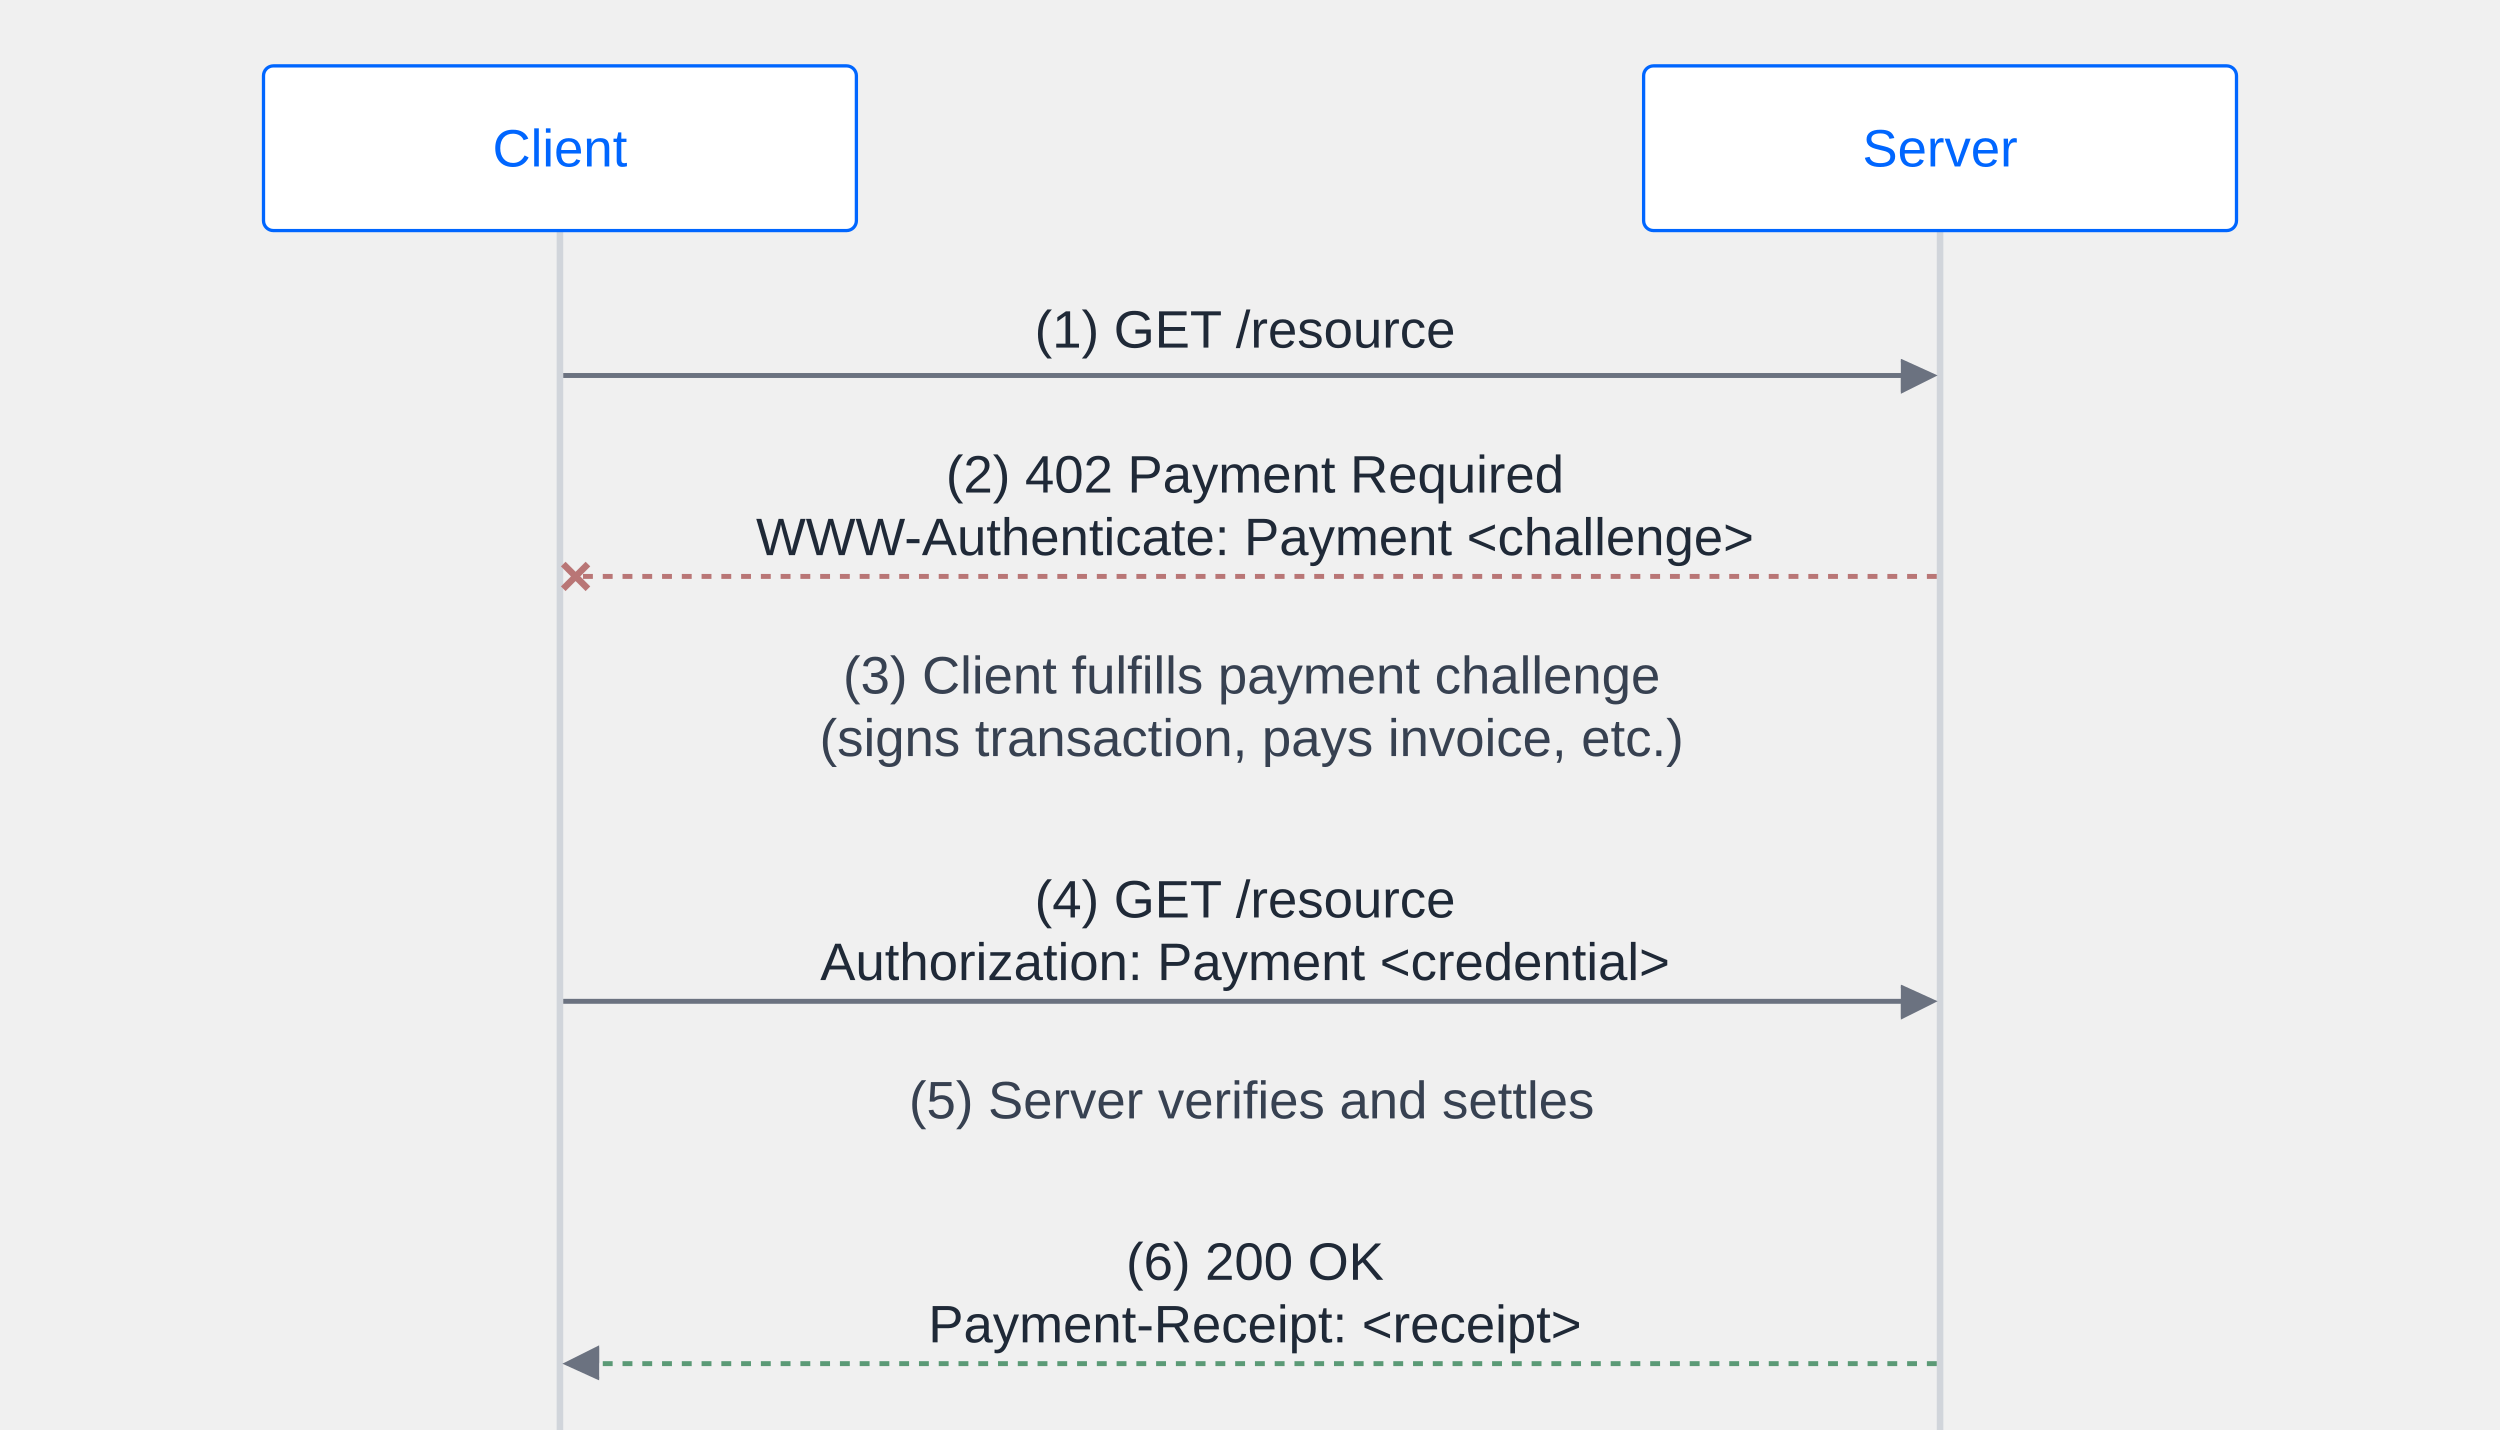
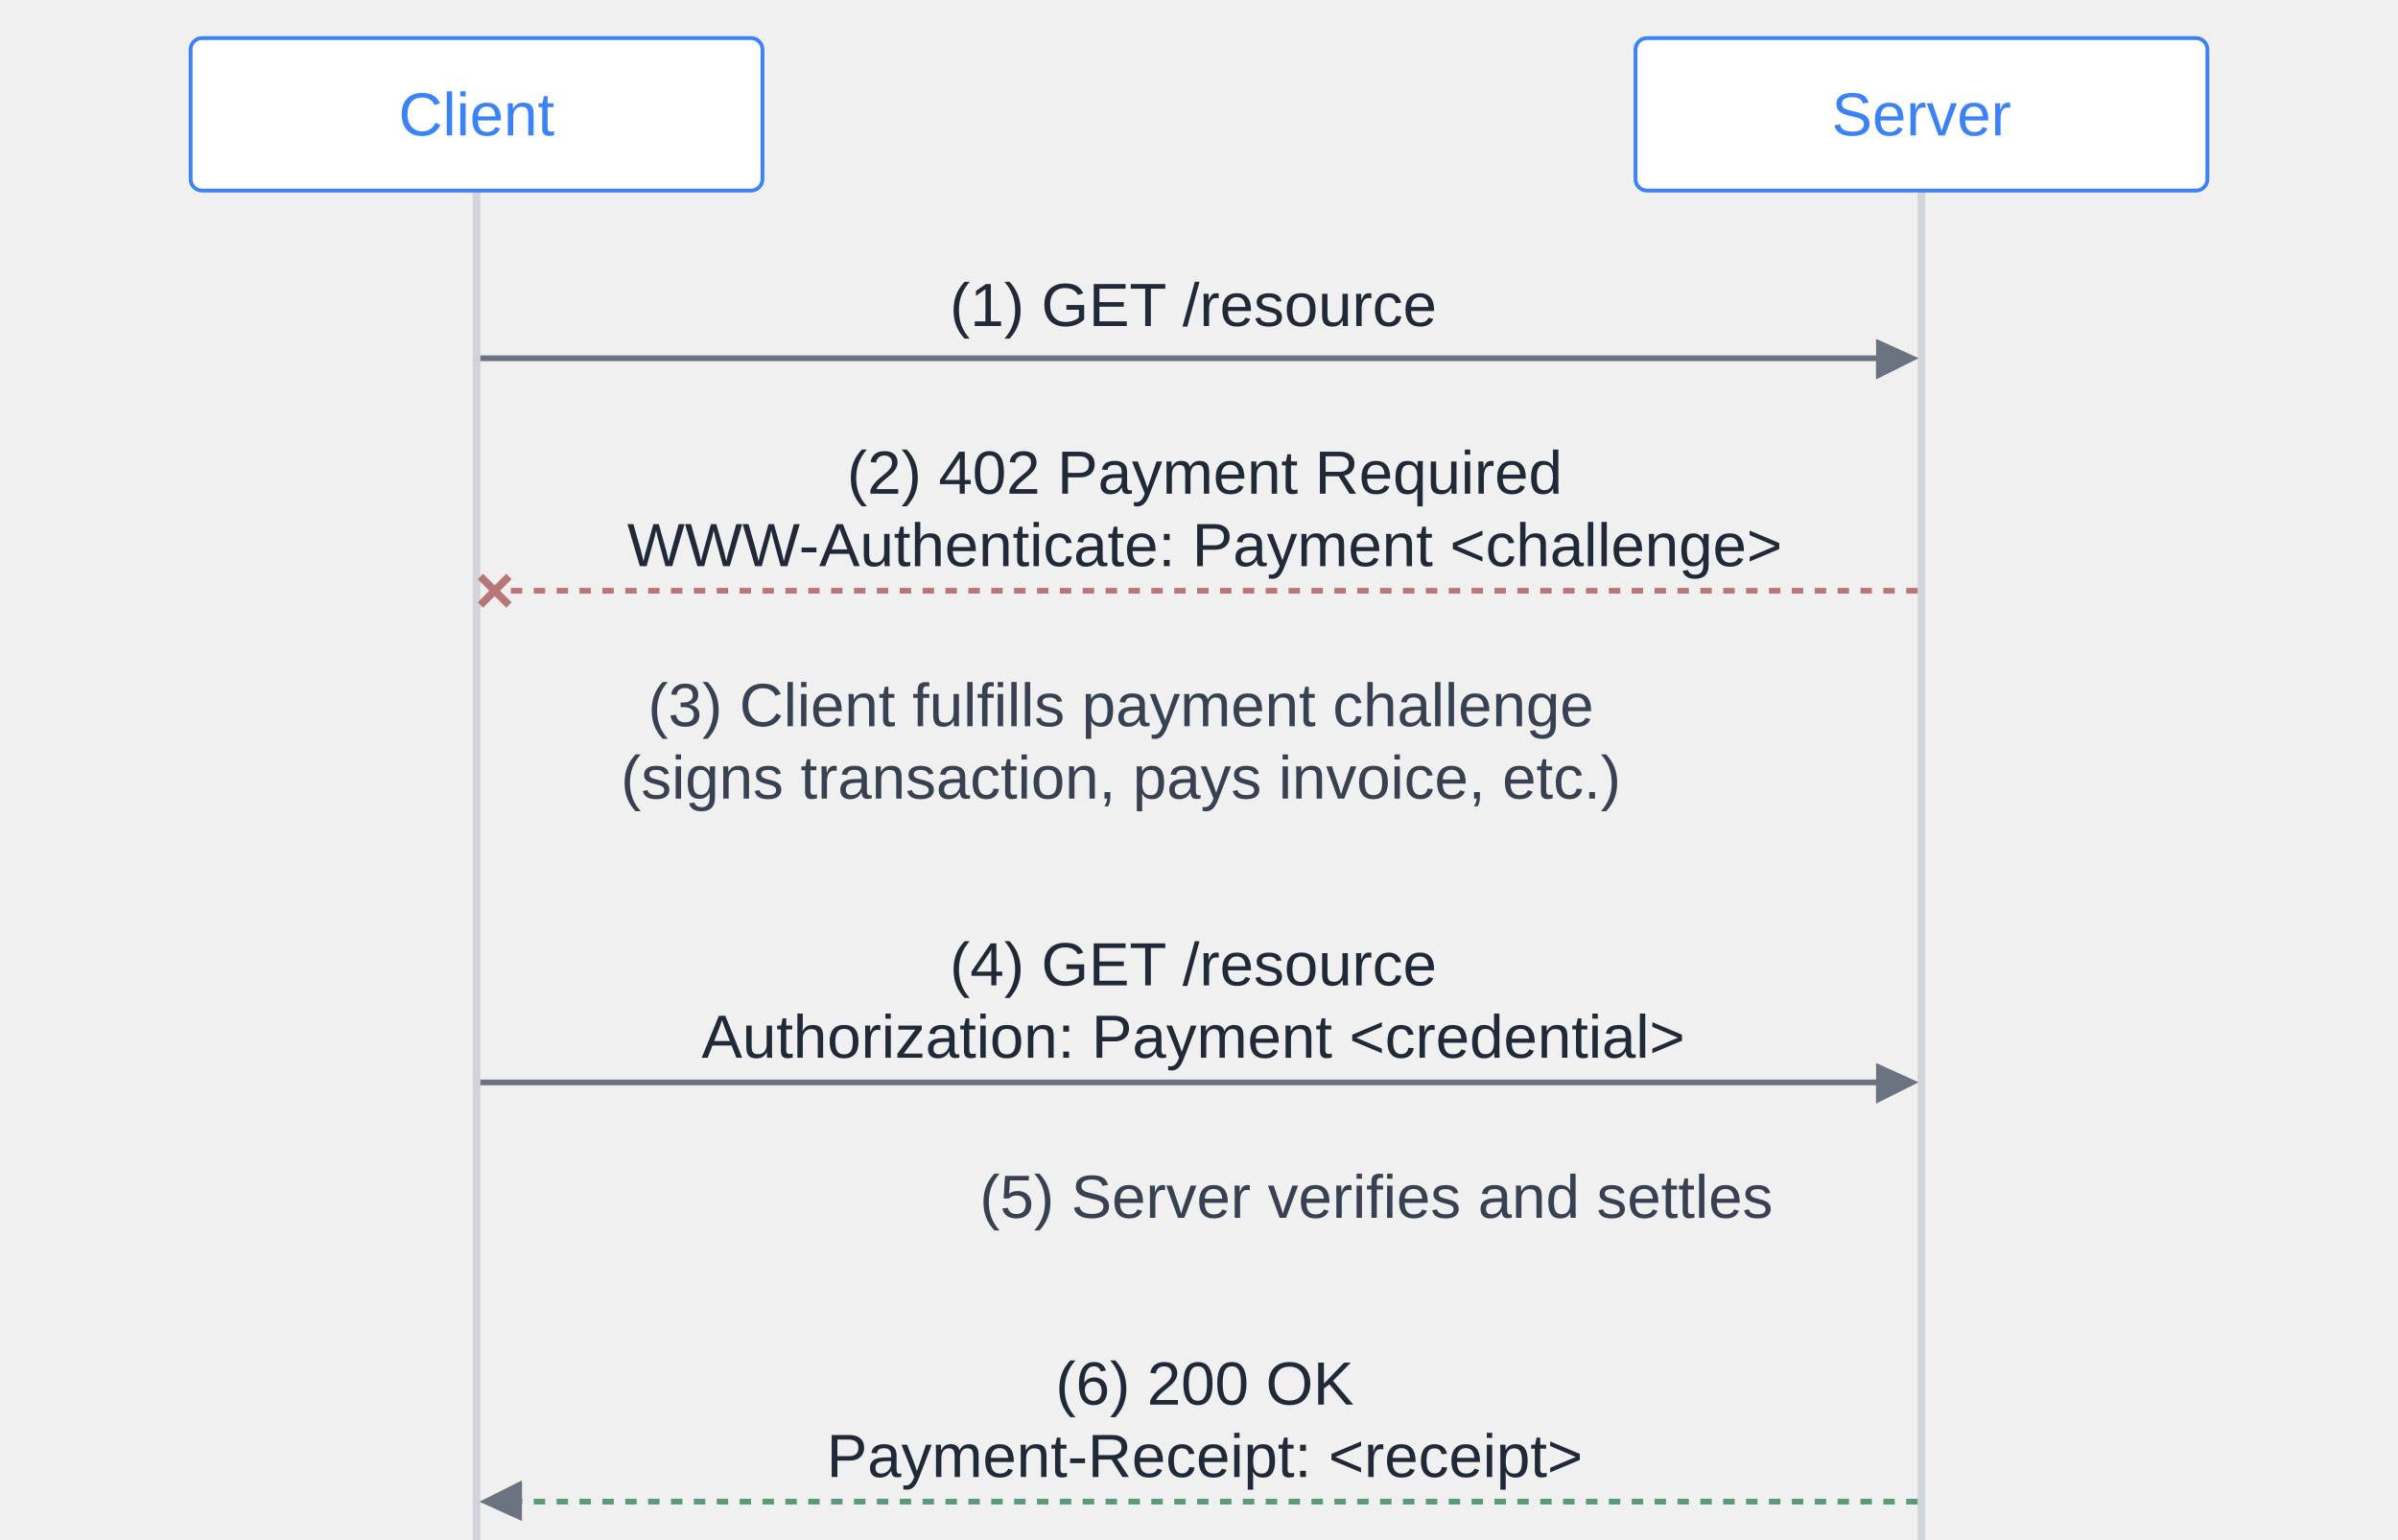
- <svg xmlns="http://www.w3.org/2000/svg" id="my-svg" class="animated-mermaid-svg" width="100%" style="max-width: 759px; background-color: white;" viewBox="-80 -20 759 434" role="graphics-document document" aria-roledescription="sequence">
+ <svg xmlns="http://www.w3.org/2000/svg" id="my-svg" class="animated-mermaid-svg" width="100%" style="max-width: 629px; background-color: transparent;" viewBox="-50 -10 629 404" role="graphics-document document" aria-roledescription="sequence">
  <g>
-     <line id="actor1" x1="509" y1="50" x2="509" y2="2000" class="actor-line 200" stroke-width="0.5px" stroke="#999" name="Server" />
+     <line id="actor1" x1="454" y1="40" x2="454" y2="2000" class="actor-line 200" stroke-width="0.5px" stroke="#999" name="Server" />
    <g id="root-1">
-       <rect x="419" y="0" fill="#eaeaea" stroke="#666" width="180" height="50" name="Server" rx="3" ry="3" class="actor actor-top" />
-       <text x="509" y="25" dominant-baseline="central" alignment-baseline="central" class="actor actor-box" style="text-anchor: middle; font-size: 16px; font-weight: 400;">
-         <tspan x="509" dy="0">Server</tspan>
+       <rect x="379" y="0" width="150" height="40" name="Server" rx="3" ry="3" class="actor actor-top" />
+       <text x="454" y="20" dominant-baseline="central" alignment-baseline="central" class="actor actor-box" style="text-anchor: middle; font-size: 16px; font-weight: 400;">
+         <tspan x="454" dy="0">Server</tspan>
      </text>
    </g>
  </g>
  <g>
-     <line id="actor0" x1="90" y1="50" x2="90" y2="2000" class="actor-line 200" stroke-width="0.5px" stroke="#999" name="Client" />
+     <line id="actor0" x1="75" y1="40" x2="75" y2="2000" class="actor-line 200" stroke-width="0.5px" stroke="#999" name="Client" />
    <g id="root-0">
-       <rect x="0" y="0" fill="#eaeaea" stroke="#666" width="180" height="50" name="Client" rx="3" ry="3" class="actor actor-top" />
-       <text x="90" y="25" dominant-baseline="central" alignment-baseline="central" class="actor actor-box" style="text-anchor: middle; font-size: 16px; font-weight: 400;">
-         <tspan x="90" dy="0">Client</tspan>
+       <rect x="0" y="0" width="150" height="40" name="Client" rx="3" ry="3" class="actor actor-top" />
+       <text x="75" y="20" dominant-baseline="central" alignment-baseline="central" class="actor actor-box" style="text-anchor: middle; font-size: 16px; font-weight: 400;">
+         <tspan x="75" dy="0">Client</tspan>
      </text>
    </g>
  </g>
-   <style>#my-svg{font-family:"trebuchet ms",verdana,arial,sans-serif;font-size:16px;fill:#000000;}@keyframes edge-animation-frame{from{stroke-dashoffset:0;}}@keyframes dash{to{stroke-dashoffset:0;}}#my-svg .edge-animation-slow{stroke-dasharray:9,5!important;stroke-dashoffset:900;animation:dash 50s linear infinite;stroke-linecap:round;}#my-svg .edge-animation-fast{stroke-dasharray:9,5!important;stroke-dashoffset:900;animation:dash 20s linear infinite;stroke-linecap:round;}#my-svg .error-icon{fill:#552222;}#my-svg .error-text{fill:#552222;stroke:#552222;}#my-svg .edge-thickness-normal{stroke-width:1px;}#my-svg .edge-thickness-thick{stroke-width:3.5px;}#my-svg .edge-pattern-solid{stroke-dasharray:0;}#my-svg .edge-thickness-invisible{stroke-width:0;fill:none;}#my-svg .edge-pattern-dashed{stroke-dasharray:3;}#my-svg .edge-pattern-dotted{stroke-dasharray:2;}#my-svg .marker{fill:#6b7280;stroke:#6b7280;}#my-svg .marker.cross{stroke:#6b7280;}#my-svg svg{font-family:"trebuchet ms",verdana,arial,sans-serif;font-size:16px;}#my-svg p{margin:0;}#my-svg .actor{stroke:#0066FF;fill:#ffffff;}#my-svg text.actor&gt;tspan{fill:#0066FF;stroke:none;}#my-svg .actor-line{stroke:#d1d5db;}#my-svg .innerArc{stroke-width:1.5;stroke-dasharray:none;}#my-svg .messageLine0{stroke-width:1.5;stroke-dasharray:none;stroke:#6b7280;}#my-svg .messageLine1{stroke-width:1.5;stroke-dasharray:2,2;stroke:#6b7280;}#my-svg #arrowhead path{fill:#6b7280;stroke:#6b7280;}#my-svg .sequenceNumber{fill:white;}#my-svg #sequencenumber{fill:#6b7280;}#my-svg #crosshead path{fill:#6b7280;stroke:#6b7280;}#my-svg .messageText{fill:#1f2937;stroke:none;}#my-svg .labelBox{stroke:hsl(0, 0%, 83%);fill:#eee;}#my-svg .labelText,#my-svg .labelText&gt;tspan{fill:#333;stroke:none;}#my-svg .loopText,#my-svg .loopText&gt;tspan{fill:#333;stroke:none;}#my-svg .loopLine{stroke-width:2px;stroke-dasharray:2,2;stroke:hsl(0, 0%, 83%);fill:hsl(0, 0%, 83%);}#my-svg .note{stroke:#0066FF;fill:#f0f9ff;}#my-svg .noteText,#my-svg .noteText&gt;tspan{fill:#374151;stroke:none;}#my-svg .activation0{fill:#f4f4f4;stroke:#666;}#my-svg .activation1{fill:#f4f4f4;stroke:#666;}#my-svg .activation2{fill:#f4f4f4;stroke:#666;}#my-svg .actorPopupMenu{position:absolute;}#my-svg .actorPopupMenuPanel{position:absolute;fill:#ffffff;box-shadow:0px 8px 16px 0px rgba(0,0,0,0.2);filter:drop-shadow(3px 5px 2px rgb(0 0 0 / 0.4));}#my-svg .actor-man line{stroke:#0066FF;fill:#ffffff;}#my-svg .actor-man circle,#my-svg line{stroke:#0066FF;fill:#ffffff;stroke-width:2px;}#my-svg :root{--mermaid-font-family:"trebuchet ms",verdana,arial,sans-serif;}/* Custom MPP colors */ #my-svg .messageLine1[marker-end*="crosshead"] { stroke: #b97676 !important; } #my-svg #crosshead path { fill: #b97676 !important; stroke: #b97676 !important; } #my-svg .messageLine1[marker-end*="arrowhead"] { stroke: #5b9a76 !important; } #my-svg .note { fill: transparent !important; stroke: transparent !important; }</style>
+   <style>#my-svg{font-family:"trebuchet ms",verdana,arial,sans-serif;font-size:16px;fill:#000000;}@keyframes edge-animation-frame{from{stroke-dashoffset:0;}}@keyframes dash{to{stroke-dashoffset:0;}}#my-svg .edge-animation-slow{stroke-dasharray:9,5!important;stroke-dashoffset:900;animation:dash 50s linear infinite;stroke-linecap:round;}#my-svg .edge-animation-fast{stroke-dasharray:9,5!important;stroke-dashoffset:900;animation:dash 20s linear infinite;stroke-linecap:round;}#my-svg .error-icon{fill:#552222;}#my-svg .error-text{fill:#552222;stroke:#552222;}#my-svg .edge-thickness-normal{stroke-width:1px;}#my-svg .edge-thickness-thick{stroke-width:3.5px;}#my-svg .edge-pattern-solid{stroke-dasharray:0;}#my-svg .edge-thickness-invisible{stroke-width:0;fill:none;}#my-svg .edge-pattern-dashed{stroke-dasharray:3;}#my-svg .edge-pattern-dotted{stroke-dasharray:2;}#my-svg .marker{fill:#6b7280;stroke:#6b7280;}#my-svg .marker.cross{stroke:#6b7280;}#my-svg svg{font-family:"trebuchet ms",verdana,arial,sans-serif;font-size:16px;}#my-svg p{margin:0;}#my-svg .actor{stroke:#3b82f6;fill:#ffffff;}#my-svg text.actor&gt;tspan{fill:#3b82f6;stroke:none;}#my-svg .actor-line{stroke:#d1d5db;}#my-svg .innerArc{stroke-width:1.5;stroke-dasharray:none;}#my-svg .messageLine0{stroke-width:1.5;stroke-dasharray:none;stroke:#6b7280;}#my-svg .messageLine1{stroke-width:1.5;stroke-dasharray:2,2;stroke:#6b7280;}#my-svg #arrowhead path{fill:#6b7280;stroke:#6b7280;}#my-svg .sequenceNumber{fill:white;}#my-svg #sequencenumber{fill:#6b7280;}#my-svg #crosshead path{fill:#6b7280;stroke:#6b7280;}#my-svg .messageText{fill:#1f2937;stroke:none;}#my-svg .labelBox{stroke:hsl(0, 0%, 83%);fill:#eee;}#my-svg .labelText,#my-svg .labelText&gt;tspan{fill:#333;stroke:none;}#my-svg .loopText,#my-svg .loopText&gt;tspan{fill:#333;stroke:none;}#my-svg .loopLine{stroke-width:2px;stroke-dasharray:2,2;stroke:hsl(0, 0%, 83%);fill:hsl(0, 0%, 83%);}#my-svg .note{stroke:transparent;fill:transparent;}#my-svg .noteText,#my-svg .noteText&gt;tspan{fill:#374151;stroke:none;}#my-svg .activation0{fill:#f4f4f4;stroke:#666;}#my-svg .activation1{fill:#f4f4f4;stroke:#666;}#my-svg .activation2{fill:#f4f4f4;stroke:#666;}#my-svg .actorPopupMenu{position:absolute;}#my-svg .actorPopupMenuPanel{position:absolute;fill:#ffffff;box-shadow:0px 8px 16px 0px rgba(0,0,0,0.2);filter:drop-shadow(3px 5px 2px rgb(0 0 0 / 0.4));}#my-svg .actor-man line{stroke:#3b82f6;fill:#ffffff;}#my-svg .actor-man circle,#my-svg line{stroke:#3b82f6;fill:#ffffff;stroke-width:2px;}#my-svg :root{--mermaid-font-family:"trebuchet ms",verdana,arial,sans-serif;}#my-svg .note { fill: transparent !important; stroke: transparent !important; } #my-svg .messageLine1[marker-end*="crosshead"] { stroke: #b97676 !important; } #my-svg #crosshead path { fill: #b97676 !important; stroke: #b97676 !important; } #my-svg .messageLine1[marker-end*="arrowhead"] { stroke: #5b9a76 !important; }</style>
  <g />
  <defs>
    <symbol id="computer" width="24" height="24">
      <path transform="scale(.5)" d="M2 2v13h20v-13h-20zm18 11h-16v-9h16v9zm-10.228 6l.466-1h3.524l.467 1h-4.457zm14.228 3h-24l2-6h2.104l-1.33 4h18.45l-1.297-4h2.073l2 6zm-5-10h-14v-7h14v7z" />
    </symbol>
  </defs>
  <defs>
    <symbol id="database" fill-rule="evenodd" clip-rule="evenodd">
      <path transform="scale(.5)" d="M12.258.001l.256.004.255.005.253.008.251.01.249.012.247.015.246.016.242.019.241.02.239.023.236.024.233.027.231.028.229.031.225.032.223.034.22.036.217.038.214.04.211.041.208.043.205.045.201.046.198.048.194.05.191.051.187.053.183.054.18.056.175.057.172.059.168.06.163.061.16.063.155.064.15.066.074.033.073.033.071.034.07.034.069.035.068.035.067.035.066.035.064.036.064.036.062.036.06.036.06.037.058.037.058.037.055.038.055.038.053.038.052.038.051.039.05.039.048.039.047.039.045.04.044.04.043.04.041.04.04.041.039.041.037.041.036.041.034.041.033.042.032.042.03.042.029.042.027.042.026.043.024.043.023.043.021.043.02.043.018.044.017.043.015.044.013.044.012.044.011.045.009.044.007.045.006.045.004.045.002.045.001.045v17l-.001.045-.002.045-.004.045-.006.045-.007.045-.009.044-.011.045-.012.044-.013.044-.015.044-.017.043-.018.044-.02.043-.021.043-.023.043-.024.043-.026.043-.027.042-.029.042-.03.042-.032.042-.033.042-.034.041-.036.041-.037.041-.039.041-.04.041-.041.04-.043.04-.044.04-.045.04-.047.039-.048.039-.05.039-.051.039-.052.038-.053.038-.055.038-.055.038-.058.037-.058.037-.06.037-.06.036-.062.036-.064.036-.064.036-.066.035-.067.035-.068.035-.069.035-.07.034-.071.034-.073.033-.074.033-.15.066-.155.064-.16.063-.163.061-.168.06-.172.059-.175.057-.18.056-.183.054-.187.053-.191.051-.194.05-.198.048-.201.046-.205.045-.208.043-.211.041-.214.04-.217.038-.22.036-.223.034-.225.032-.229.031-.231.028-.233.027-.236.024-.239.023-.241.02-.242.019-.246.016-.247.015-.249.012-.251.01-.253.008-.255.005-.256.004-.258.001-.258-.001-.256-.004-.255-.005-.253-.008-.251-.01-.249-.012-.247-.015-.245-.016-.243-.019-.241-.02-.238-.023-.236-.024-.234-.027-.231-.028-.228-.031-.226-.032-.223-.034-.22-.036-.217-.038-.214-.04-.211-.041-.208-.043-.204-.045-.201-.046-.198-.048-.195-.05-.19-.051-.187-.053-.184-.054-.179-.056-.176-.057-.172-.059-.167-.06-.164-.061-.159-.063-.155-.064-.151-.066-.074-.033-.072-.033-.072-.034-.07-.034-.069-.035-.068-.035-.067-.035-.066-.035-.064-.036-.063-.036-.062-.036-.061-.036-.06-.037-.058-.037-.057-.037-.056-.038-.055-.038-.053-.038-.052-.038-.051-.039-.049-.039-.049-.039-.046-.039-.046-.04-.044-.04-.043-.04-.041-.04-.04-.041-.039-.041-.037-.041-.036-.041-.034-.041-.033-.042-.032-.042-.03-.042-.029-.042-.027-.042-.026-.043-.024-.043-.023-.043-.021-.043-.02-.043-.018-.044-.017-.043-.015-.044-.013-.044-.012-.044-.011-.045-.009-.044-.007-.045-.006-.045-.004-.045-.002-.045-.001-.045v-17l.001-.045.002-.045.004-.045.006-.045.007-.045.009-.044.011-.045.012-.044.013-.044.015-.044.017-.043.018-.044.02-.043.021-.043.023-.043.024-.043.026-.043.027-.042.029-.042.03-.042.032-.042.033-.042.034-.041.036-.041.037-.041.039-.041.04-.041.041-.04.043-.04.044-.04.046-.04.046-.039.049-.039.049-.039.051-.039.052-.038.053-.038.055-.038.056-.038.057-.037.058-.037.06-.037.061-.036.062-.036.063-.036.064-.036.066-.035.067-.035.068-.035.069-.035.07-.034.072-.034.072-.033.074-.033.151-.066.155-.064.159-.063.164-.061.167-.06.172-.059.176-.057.179-.056.184-.054.187-.053.19-.051.195-.05.198-.048.201-.046.204-.045.208-.043.211-.041.214-.04.217-.038.22-.036.223-.034.226-.032.228-.031.231-.028.234-.027.236-.024.238-.023.241-.02.243-.019.245-.016.247-.015.249-.012.251-.01.253-.008.255-.005.256-.004.258-.001.258.001zm-9.258 20.499v.01l.001.021.003.021.004.022.005.021.006.022.007.022.009.023.01.022.011.023.012.023.013.023.015.023.016.024.017.023.018.024.019.024.021.024.022.025.023.024.024.025.052.049.056.05.061.051.066.051.07.051.075.051.079.052.084.052.088.052.092.052.097.052.102.051.105.052.11.052.114.051.119.051.123.051.127.05.131.05.135.05.139.048.144.049.147.047.152.047.155.047.16.045.163.045.167.043.171.043.176.041.178.041.183.039.187.039.19.037.194.035.197.035.202.033.204.031.209.03.212.029.216.027.219.025.222.024.226.021.23.02.233.018.236.016.24.015.243.012.246.01.249.008.253.005.256.004.259.001.26-.001.257-.004.254-.005.25-.008.247-.011.244-.012.241-.014.237-.016.233-.018.231-.021.226-.021.224-.024.22-.026.216-.027.212-.028.21-.031.205-.031.202-.034.198-.034.194-.036.191-.037.187-.039.183-.04.179-.04.175-.042.172-.043.168-.044.163-.045.16-.046.155-.046.152-.047.148-.048.143-.049.139-.049.136-.05.131-.05.126-.05.123-.051.118-.052.114-.051.11-.052.106-.052.101-.052.096-.052.092-.052.088-.053.083-.051.079-.052.074-.052.07-.051.065-.051.06-.051.056-.05.051-.05.023-.024.023-.025.021-.024.02-.024.019-.024.018-.024.017-.024.015-.023.014-.024.013-.023.012-.023.01-.023.01-.022.008-.022.006-.022.006-.022.004-.022.004-.021.001-.021.001-.021v-4.127l-.077.055-.08.053-.083.054-.085.053-.087.052-.09.052-.093.051-.095.05-.097.05-.1.049-.102.049-.105.048-.106.047-.109.047-.111.046-.114.045-.115.045-.118.044-.12.043-.122.042-.124.042-.126.041-.128.04-.13.04-.132.038-.134.038-.135.037-.138.037-.139.035-.142.035-.143.034-.144.033-.147.032-.148.031-.15.03-.151.03-.153.029-.154.027-.156.027-.158.026-.159.025-.161.024-.162.023-.163.022-.165.021-.166.02-.167.019-.169.018-.169.017-.171.016-.173.015-.173.014-.175.013-.175.012-.177.011-.178.01-.179.008-.179.008-.181.006-.182.005-.182.004-.184.003-.184.002h-.37l-.184-.002-.184-.003-.182-.004-.182-.005-.181-.006-.179-.008-.179-.008-.178-.01-.176-.011-.176-.012-.175-.013-.173-.014-.172-.015-.171-.016-.17-.017-.169-.018-.167-.019-.166-.02-.165-.021-.163-.022-.162-.023-.161-.024-.159-.025-.157-.026-.156-.027-.155-.027-.153-.029-.151-.03-.15-.03-.148-.031-.146-.032-.145-.033-.143-.034-.141-.035-.14-.035-.137-.037-.136-.037-.134-.038-.132-.038-.13-.04-.128-.04-.126-.041-.124-.042-.122-.042-.12-.044-.117-.043-.116-.045-.113-.045-.112-.046-.109-.047-.106-.047-.105-.048-.102-.049-.1-.049-.097-.05-.095-.05-.093-.052-.09-.051-.087-.052-.085-.053-.083-.054-.08-.054-.077-.054v4.127zm0-5.654v.011l.001.021.003.021.004.021.005.022.006.022.007.022.009.022.01.022.011.023.012.023.013.023.015.024.016.023.017.024.018.024.019.024.021.024.022.024.023.025.024.024.052.05.056.05.061.05.066.051.07.051.075.052.079.051.084.052.088.052.092.052.097.052.102.052.105.052.11.051.114.051.119.052.123.05.127.051.131.05.135.049.139.049.144.048.147.048.152.047.155.046.16.045.163.045.167.044.171.042.176.042.178.04.183.04.187.038.19.037.194.036.197.034.202.033.204.032.209.03.212.028.216.027.219.025.222.024.226.022.23.02.233.018.236.016.24.014.243.012.246.01.249.008.253.006.256.003.259.001.26-.001.257-.003.254-.006.25-.008.247-.01.244-.012.241-.015.237-.016.233-.018.231-.02.226-.022.224-.024.22-.025.216-.027.212-.029.21-.03.205-.032.202-.033.198-.035.194-.036.191-.037.187-.039.183-.039.179-.041.175-.042.172-.043.168-.044.163-.045.16-.045.155-.047.152-.047.148-.048.143-.048.139-.05.136-.049.131-.05.126-.051.123-.051.118-.051.114-.052.11-.052.106-.052.101-.052.096-.052.092-.052.088-.052.083-.052.079-.052.074-.051.07-.052.065-.051.06-.05.056-.051.051-.049.023-.025.023-.024.021-.025.02-.024.019-.024.018-.024.017-.024.015-.023.014-.023.013-.024.012-.022.01-.023.01-.023.008-.022.006-.022.006-.022.004-.021.004-.022.001-.021.001-.021v-4.139l-.077.054-.08.054-.083.054-.085.052-.087.053-.09.051-.093.051-.095.051-.097.05-.1.049-.102.049-.105.048-.106.047-.109.047-.111.046-.114.045-.115.044-.118.044-.12.044-.122.042-.124.042-.126.041-.128.04-.13.039-.132.039-.134.038-.135.037-.138.036-.139.036-.142.035-.143.033-.144.033-.147.033-.148.031-.15.03-.151.03-.153.028-.154.028-.156.027-.158.026-.159.025-.161.024-.162.023-.163.022-.165.021-.166.02-.167.019-.169.018-.169.017-.171.016-.173.015-.173.014-.175.013-.175.012-.177.011-.178.009-.179.009-.179.007-.181.007-.182.005-.182.004-.184.003-.184.002h-.37l-.184-.002-.184-.003-.182-.004-.182-.005-.181-.007-.179-.007-.179-.009-.178-.009-.176-.011-.176-.012-.175-.013-.173-.014-.172-.015-.171-.016-.17-.017-.169-.018-.167-.019-.166-.02-.165-.021-.163-.022-.162-.023-.161-.024-.159-.025-.157-.026-.156-.027-.155-.028-.153-.028-.151-.03-.15-.03-.148-.031-.146-.033-.145-.033-.143-.033-.141-.035-.14-.036-.137-.036-.136-.037-.134-.038-.132-.039-.13-.039-.128-.04-.126-.041-.124-.042-.122-.043-.12-.043-.117-.044-.116-.044-.113-.046-.112-.046-.109-.046-.106-.047-.105-.048-.102-.049-.1-.049-.097-.05-.095-.051-.093-.051-.09-.051-.087-.053-.085-.052-.083-.054-.08-.054-.077-.054v4.139zm0-5.666v.011l.001.02.003.022.004.021.005.022.006.021.007.022.009.023.01.022.011.023.012.023.013.023.015.023.016.024.017.024.018.023.019.024.021.025.022.024.023.024.024.025.052.05.056.05.061.05.066.051.07.051.075.052.079.051.084.052.088.052.092.052.097.052.102.052.105.051.11.052.114.051.119.051.123.051.127.05.131.05.135.05.139.049.144.048.147.048.152.047.155.046.16.045.163.045.167.043.171.043.176.042.178.04.183.04.187.038.19.037.194.036.197.034.202.033.204.032.209.03.212.028.216.027.219.025.222.024.226.021.23.02.233.018.236.017.24.014.243.012.246.01.249.008.253.006.256.003.259.001.26-.001.257-.003.254-.006.25-.008.247-.01.244-.013.241-.014.237-.016.233-.018.231-.02.226-.022.224-.024.22-.025.216-.027.212-.029.21-.03.205-.032.202-.033.198-.035.194-.036.191-.037.187-.039.183-.039.179-.041.175-.042.172-.043.168-.044.163-.045.16-.045.155-.047.152-.047.148-.048.143-.049.139-.049.136-.049.131-.051.126-.05.123-.051.118-.052.114-.051.11-.052.106-.052.101-.052.096-.052.092-.052.088-.052.083-.052.079-.052.074-.052.07-.051.065-.051.06-.051.056-.05.051-.049.023-.025.023-.025.021-.024.02-.024.019-.024.018-.024.017-.024.015-.023.014-.024.013-.023.012-.023.01-.022.01-.023.008-.022.006-.022.006-.022.004-.022.004-.021.001-.021.001-.021v-4.153l-.077.054-.08.054-.083.053-.085.053-.087.053-.09.051-.093.051-.095.051-.097.05-.1.049-.102.048-.105.048-.106.048-.109.046-.111.046-.114.046-.115.044-.118.044-.12.043-.122.043-.124.042-.126.041-.128.04-.13.039-.132.039-.134.038-.135.037-.138.036-.139.036-.142.034-.143.034-.144.033-.147.032-.148.032-.15.03-.151.03-.153.028-.154.028-.156.027-.158.026-.159.024-.161.024-.162.023-.163.023-.165.021-.166.02-.167.019-.169.018-.169.017-.171.016-.173.015-.173.014-.175.013-.175.012-.177.01-.178.01-.179.009-.179.007-.181.006-.182.006-.182.004-.184.003-.184.001-.185.001-.185-.001-.184-.001-.184-.003-.182-.004-.182-.006-.181-.006-.179-.007-.179-.009-.178-.01-.176-.01-.176-.012-.175-.013-.173-.014-.172-.015-.171-.016-.17-.017-.169-.018-.167-.019-.166-.02-.165-.021-.163-.023-.162-.023-.161-.024-.159-.024-.157-.026-.156-.027-.155-.028-.153-.028-.151-.03-.15-.03-.148-.032-.146-.032-.145-.033-.143-.034-.141-.034-.14-.036-.137-.036-.136-.037-.134-.038-.132-.039-.13-.039-.128-.041-.126-.041-.124-.041-.122-.043-.12-.043-.117-.044-.116-.044-.113-.046-.112-.046-.109-.046-.106-.048-.105-.048-.102-.048-.1-.05-.097-.049-.095-.051-.093-.051-.09-.052-.087-.052-.085-.053-.083-.053-.08-.054-.077-.054v4.153zm8.74-8.179l-.257.004-.254.005-.25.008-.247.011-.244.012-.241.014-.237.016-.233.018-.231.021-.226.022-.224.023-.22.026-.216.027-.212.028-.21.031-.205.032-.202.033-.198.034-.194.036-.191.038-.187.038-.183.04-.179.041-.175.042-.172.043-.168.043-.163.045-.16.046-.155.046-.152.048-.148.048-.143.048-.139.049-.136.05-.131.05-.126.051-.123.051-.118.051-.114.052-.11.052-.106.052-.101.052-.096.052-.092.052-.088.052-.083.052-.079.052-.074.051-.07.052-.065.051-.06.05-.056.05-.051.05-.023.025-.023.024-.021.024-.02.025-.019.024-.018.024-.017.023-.015.024-.014.023-.013.023-.012.023-.01.023-.01.022-.008.022-.006.023-.006.021-.004.022-.004.021-.001.021-.001.021.001.021.001.021.004.021.004.022.006.021.006.023.008.022.01.022.01.023.012.023.013.023.014.023.015.024.017.023.018.024.019.024.02.025.021.024.023.024.023.025.051.05.056.05.06.05.065.051.07.052.074.051.079.052.083.052.088.052.092.052.096.052.101.052.106.052.11.052.114.052.118.051.123.051.126.051.131.05.136.05.139.049.143.048.148.048.152.048.155.046.16.046.163.045.168.043.172.043.175.042.179.041.183.04.187.038.191.038.194.036.198.034.202.033.205.032.21.031.212.028.216.027.22.026.224.023.226.022.231.021.233.018.237.016.241.014.244.012.247.011.25.008.254.005.257.004.26.001.26-.001.257-.004.254-.005.25-.008.247-.011.244-.012.241-.014.237-.016.233-.018.231-.021.226-.022.224-.023.22-.026.216-.027.212-.028.21-.031.205-.032.202-.033.198-.034.194-.036.191-.038.187-.038.183-.04.179-.041.175-.042.172-.043.168-.043.163-.045.16-.046.155-.046.152-.048.148-.048.143-.048.139-.049.136-.05.131-.05.126-.051.123-.051.118-.051.114-.052.11-.052.106-.052.101-.052.096-.052.092-.052.088-.052.083-.052.079-.052.074-.051.07-.052.065-.051.06-.05.056-.05.051-.05.023-.025.023-.024.021-.024.02-.025.019-.024.018-.024.017-.023.015-.024.014-.023.013-.023.012-.023.01-.023.01-.022.008-.022.006-.023.006-.021.004-.022.004-.021.001-.021.001-.021-.001-.021-.001-.021-.004-.021-.004-.022-.006-.021-.006-.023-.008-.022-.01-.022-.01-.023-.012-.023-.013-.023-.014-.023-.015-.024-.017-.023-.018-.024-.019-.024-.02-.025-.021-.024-.023-.024-.023-.025-.051-.05-.056-.05-.06-.05-.065-.051-.07-.052-.074-.051-.079-.052-.083-.052-.088-.052-.092-.052-.096-.052-.101-.052-.106-.052-.11-.052-.114-.052-.118-.051-.123-.051-.126-.051-.131-.05-.136-.05-.139-.049-.143-.048-.148-.048-.152-.048-.155-.046-.16-.046-.163-.045-.168-.043-.172-.043-.175-.042-.179-.041-.183-.04-.187-.038-.191-.038-.194-.036-.198-.034-.202-.033-.205-.032-.21-.031-.212-.028-.216-.027-.22-.026-.224-.023-.226-.022-.231-.021-.233-.018-.237-.016-.241-.014-.244-.012-.247-.011-.25-.008-.254-.005-.257-.004-.26-.001-.26.001z" />
    </symbol>
  </defs>
  <defs>
    <symbol id="clock" width="24" height="24">
      <path transform="scale(.5)" d="M12 2c5.514 0 10 4.486 10 10s-4.486 10-10 10-10-4.486-10-10 4.486-10 10-10zm0-2c-6.627 0-12 5.373-12 12s5.373 12 12 12 12-5.373 12-12-5.373-12-12-12zm5.848 12.459c.202.038.202.333.001.372-1.907.361-6.045 1.111-6.547 1.111-.719 0-1.301-.582-1.301-1.301 0-.512.77-5.447 1.125-7.445.034-.192.312-.181.343.014l.985 6.238 5.394 1.011z" />
    </symbol>
  </defs>
  <defs>
    <marker id="arrowhead" refX="7.9" refY="5" markerUnits="userSpaceOnUse" markerWidth="12" markerHeight="12" orient="auto-start-reverse">
      <path d="M -1 0 L 10 5 L 0 10 z" />
    </marker>
  </defs>
  <defs>
    <marker id="crosshead" markerWidth="15" markerHeight="8" orient="auto" refX="4" refY="4.5">
      <path fill="none" stroke="#000000" stroke-width="1pt" d="M 1,2 L 6,7 M 6,2 L 1,7" style="stroke-dasharray: 0, 0;" />
    </marker>
  </defs>
  <defs>
    <marker id="filled-head" refX="15.5" refY="7" markerWidth="20" markerHeight="28" orient="auto">
      <path d="M 18,7 L9,13 L14,7 L9,1 Z" />
    </marker>
  </defs>
  <defs>
    <marker id="sequencenumber" refX="15" refY="15" markerWidth="60" markerHeight="40" orient="auto">
      <circle cx="15" cy="15" r="6" />
    </marker>
  </defs>
  <g>
-     <rect x="30" y="165" fill="#EDF2AE" stroke="#666" width="539" height="58" class="note" />
-     <text x="300" y="170" text-anchor="middle" dominant-baseline="middle" alignment-baseline="middle" class="noteText" dy="1em" style="font-size: 16px; font-weight: 400;">
-       <tspan x="300">(3) Client fulfills payment challenge</tspan>
+     <rect x="115" y="155" fill="#EDF2AE" stroke="#666" width="257" height="58" class="note" />
+     <text x="244" y="160" text-anchor="middle" dominant-baseline="middle" alignment-baseline="middle" class="noteText" dy="1em" style="font-size: 16px; font-weight: 400;">
+       <tspan x="244">(3) Client fulfills payment challenge</tspan>
    </text>
-     <text x="300" y="189" text-anchor="middle" dominant-baseline="middle" alignment-baseline="middle" class="noteText" dy="1em" style="font-size: 16px; font-weight: 400;">
-       <tspan x="300">(signs transaction, pays invoice, etc.)</tspan>
+     <text x="244" y="179" text-anchor="middle" dominant-baseline="middle" alignment-baseline="middle" class="noteText" dy="1em" style="font-size: 16px; font-weight: 400;">
+       <tspan x="244">(signs transaction, pays invoice, etc.)</tspan>
    </text>
  </g>
  <g>
-     <rect x="30" y="294" fill="#EDF2AE" stroke="#666" width="539" height="39" class="note" />
-     <text x="300" y="299" text-anchor="middle" dominant-baseline="middle" alignment-baseline="middle" class="noteText" dy="1em" style="font-size: 16px; font-weight: 400;">
-       <tspan x="300">(5) Server verifies and settles</tspan>
+     <rect x="207" y="284" fill="#EDF2AE" stroke="#666" width="207" height="39" class="note" />
+     <text x="311" y="289" text-anchor="middle" dominant-baseline="middle" alignment-baseline="middle" class="noteText" dy="1em" style="font-size: 16px; font-weight: 400;">
+       <tspan x="311">(5) Server verifies and settles</tspan>
    </text>
  </g>
-   <text x="298" y="65" text-anchor="middle" dominant-baseline="middle" alignment-baseline="middle" class="messageText" dy="1em" style="font-size: 16px; font-weight: 400;">(1) GET /resource</text>
-   <line x1="91" y1="94" x2="505" y2="94" class="messageLine0" stroke-width="2" stroke="none" marker-end="url(#arrowhead)" style="fill: none;" />
-   <text x="301" y="109" text-anchor="middle" dominant-baseline="middle" alignment-baseline="middle" class="messageText" dy="1em" style="font-size: 16px; font-weight: 400;">(2) 402 Payment Required</text>
-   <text x="301" y="128" text-anchor="middle" dominant-baseline="middle" alignment-baseline="middle" class="messageText" dy="1em" style="font-size: 16px; font-weight: 400;">WWW-Authenticate: Payment &lt;challenge&gt;</text>
-   <line x1="508" y1="155" x2="94" y2="155" class="messageLine1" stroke-width="2" stroke="none" marker-end="url(#crosshead)" style="stroke-dasharray: 3, 3; fill: none;" />
-   <text x="298" y="238" text-anchor="middle" dominant-baseline="middle" alignment-baseline="middle" class="messageText" dy="1em" style="font-size: 16px; font-weight: 400;">(4) GET /resource</text>
-   <text x="298" y="257" text-anchor="middle" dominant-baseline="middle" alignment-baseline="middle" class="messageText" dy="1em" style="font-size: 16px; font-weight: 400;">Authorization: Payment &lt;credential&gt;</text>
-   <line x1="91" y1="284" x2="505" y2="284" class="messageLine0" stroke-width="2" stroke="none" marker-end="url(#arrowhead)" style="fill: none;" />
-   <text x="301" y="348" text-anchor="middle" dominant-baseline="middle" alignment-baseline="middle" class="messageText" dy="1em" style="font-size: 16px; font-weight: 400;">(6) 200 OK</text>
-   <text x="301" y="367" text-anchor="middle" dominant-baseline="middle" alignment-baseline="middle" class="messageText" dy="1em" style="font-size: 16px; font-weight: 400;">Payment-Receipt: &lt;receipt&gt;</text>
-   <line x1="508" y1="394" x2="94" y2="394" class="messageLine1" stroke-width="2" stroke="none" marker-end="url(#arrowhead)" style="stroke-dasharray: 3, 3; fill: none;" />
+   <text x="263" y="55" text-anchor="middle" dominant-baseline="middle" alignment-baseline="middle" class="messageText" dy="1em" style="font-size: 16px; font-weight: 400;">(1) GET /resource</text>
+   <line x1="76" y1="84" x2="450" y2="84" class="messageLine0" stroke-width="2" stroke="none" marker-end="url(#arrowhead)" style="fill: none;" />
+   <text x="266" y="99" text-anchor="middle" dominant-baseline="middle" alignment-baseline="middle" class="messageText" dy="1em" style="font-size: 16px; font-weight: 400;">(2) 402 Payment Required</text>
+   <text x="266" y="118" text-anchor="middle" dominant-baseline="middle" alignment-baseline="middle" class="messageText" dy="1em" style="font-size: 16px; font-weight: 400;">WWW-Authenticate: Payment &lt;challenge&gt;</text>
+   <line x1="453" y1="145" x2="79" y2="145" class="messageLine1" stroke-width="2" stroke="none" marker-end="url(#crosshead)" style="stroke-dasharray: 3, 3; fill: none;" />
+   <text x="263" y="228" text-anchor="middle" dominant-baseline="middle" alignment-baseline="middle" class="messageText" dy="1em" style="font-size: 16px; font-weight: 400;">(4) GET /resource</text>
+   <text x="263" y="247" text-anchor="middle" dominant-baseline="middle" alignment-baseline="middle" class="messageText" dy="1em" style="font-size: 16px; font-weight: 400;">Authorization: Payment &lt;credential&gt;</text>
+   <line x1="76" y1="274" x2="450" y2="274" class="messageLine0" stroke-width="2" stroke="none" marker-end="url(#arrowhead)" style="fill: none;" />
+   <text x="266" y="338" text-anchor="middle" dominant-baseline="middle" alignment-baseline="middle" class="messageText" dy="1em" style="font-size: 16px; font-weight: 400;">(6) 200 OK</text>
+   <text x="266" y="357" text-anchor="middle" dominant-baseline="middle" alignment-baseline="middle" class="messageText" dy="1em" style="font-size: 16px; font-weight: 400;">Payment-Receipt: &lt;receipt&gt;</text>
+   <line x1="453" y1="384" x2="79" y2="384" class="messageLine1" stroke-width="2" stroke="none" marker-end="url(#arrowhead)" style="stroke-dasharray: 3, 3; fill: none;" />
</svg>
